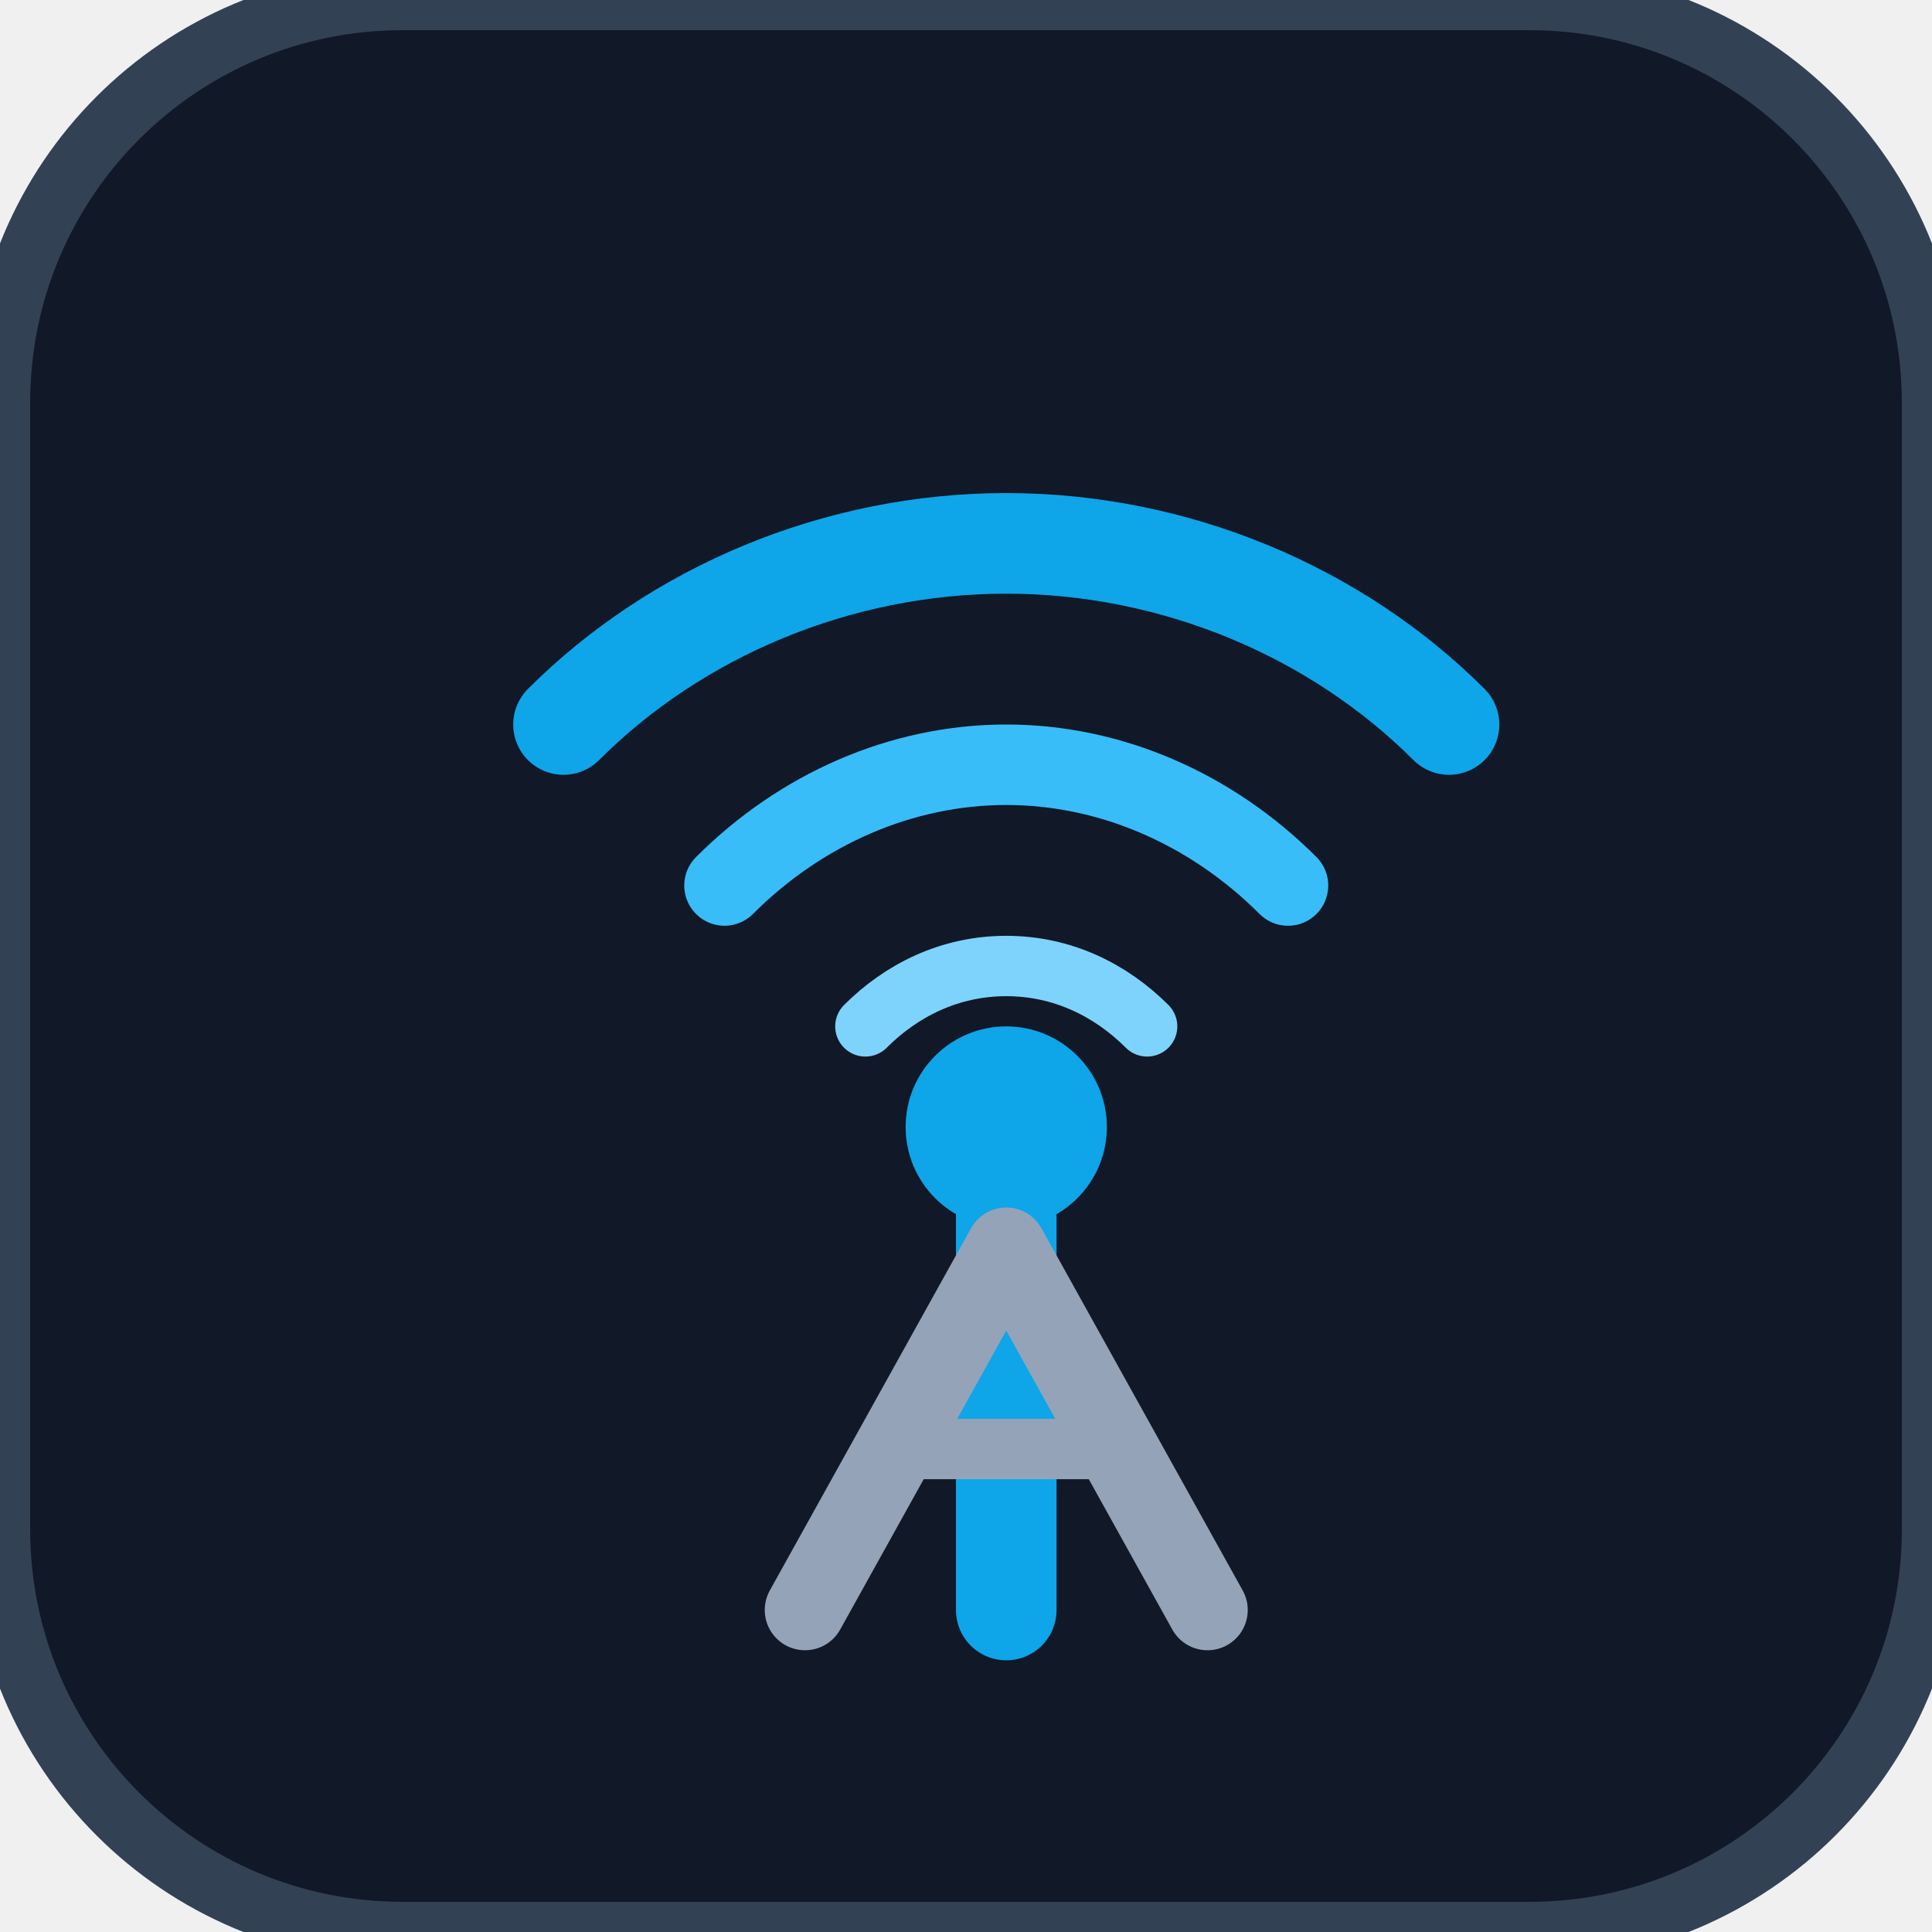
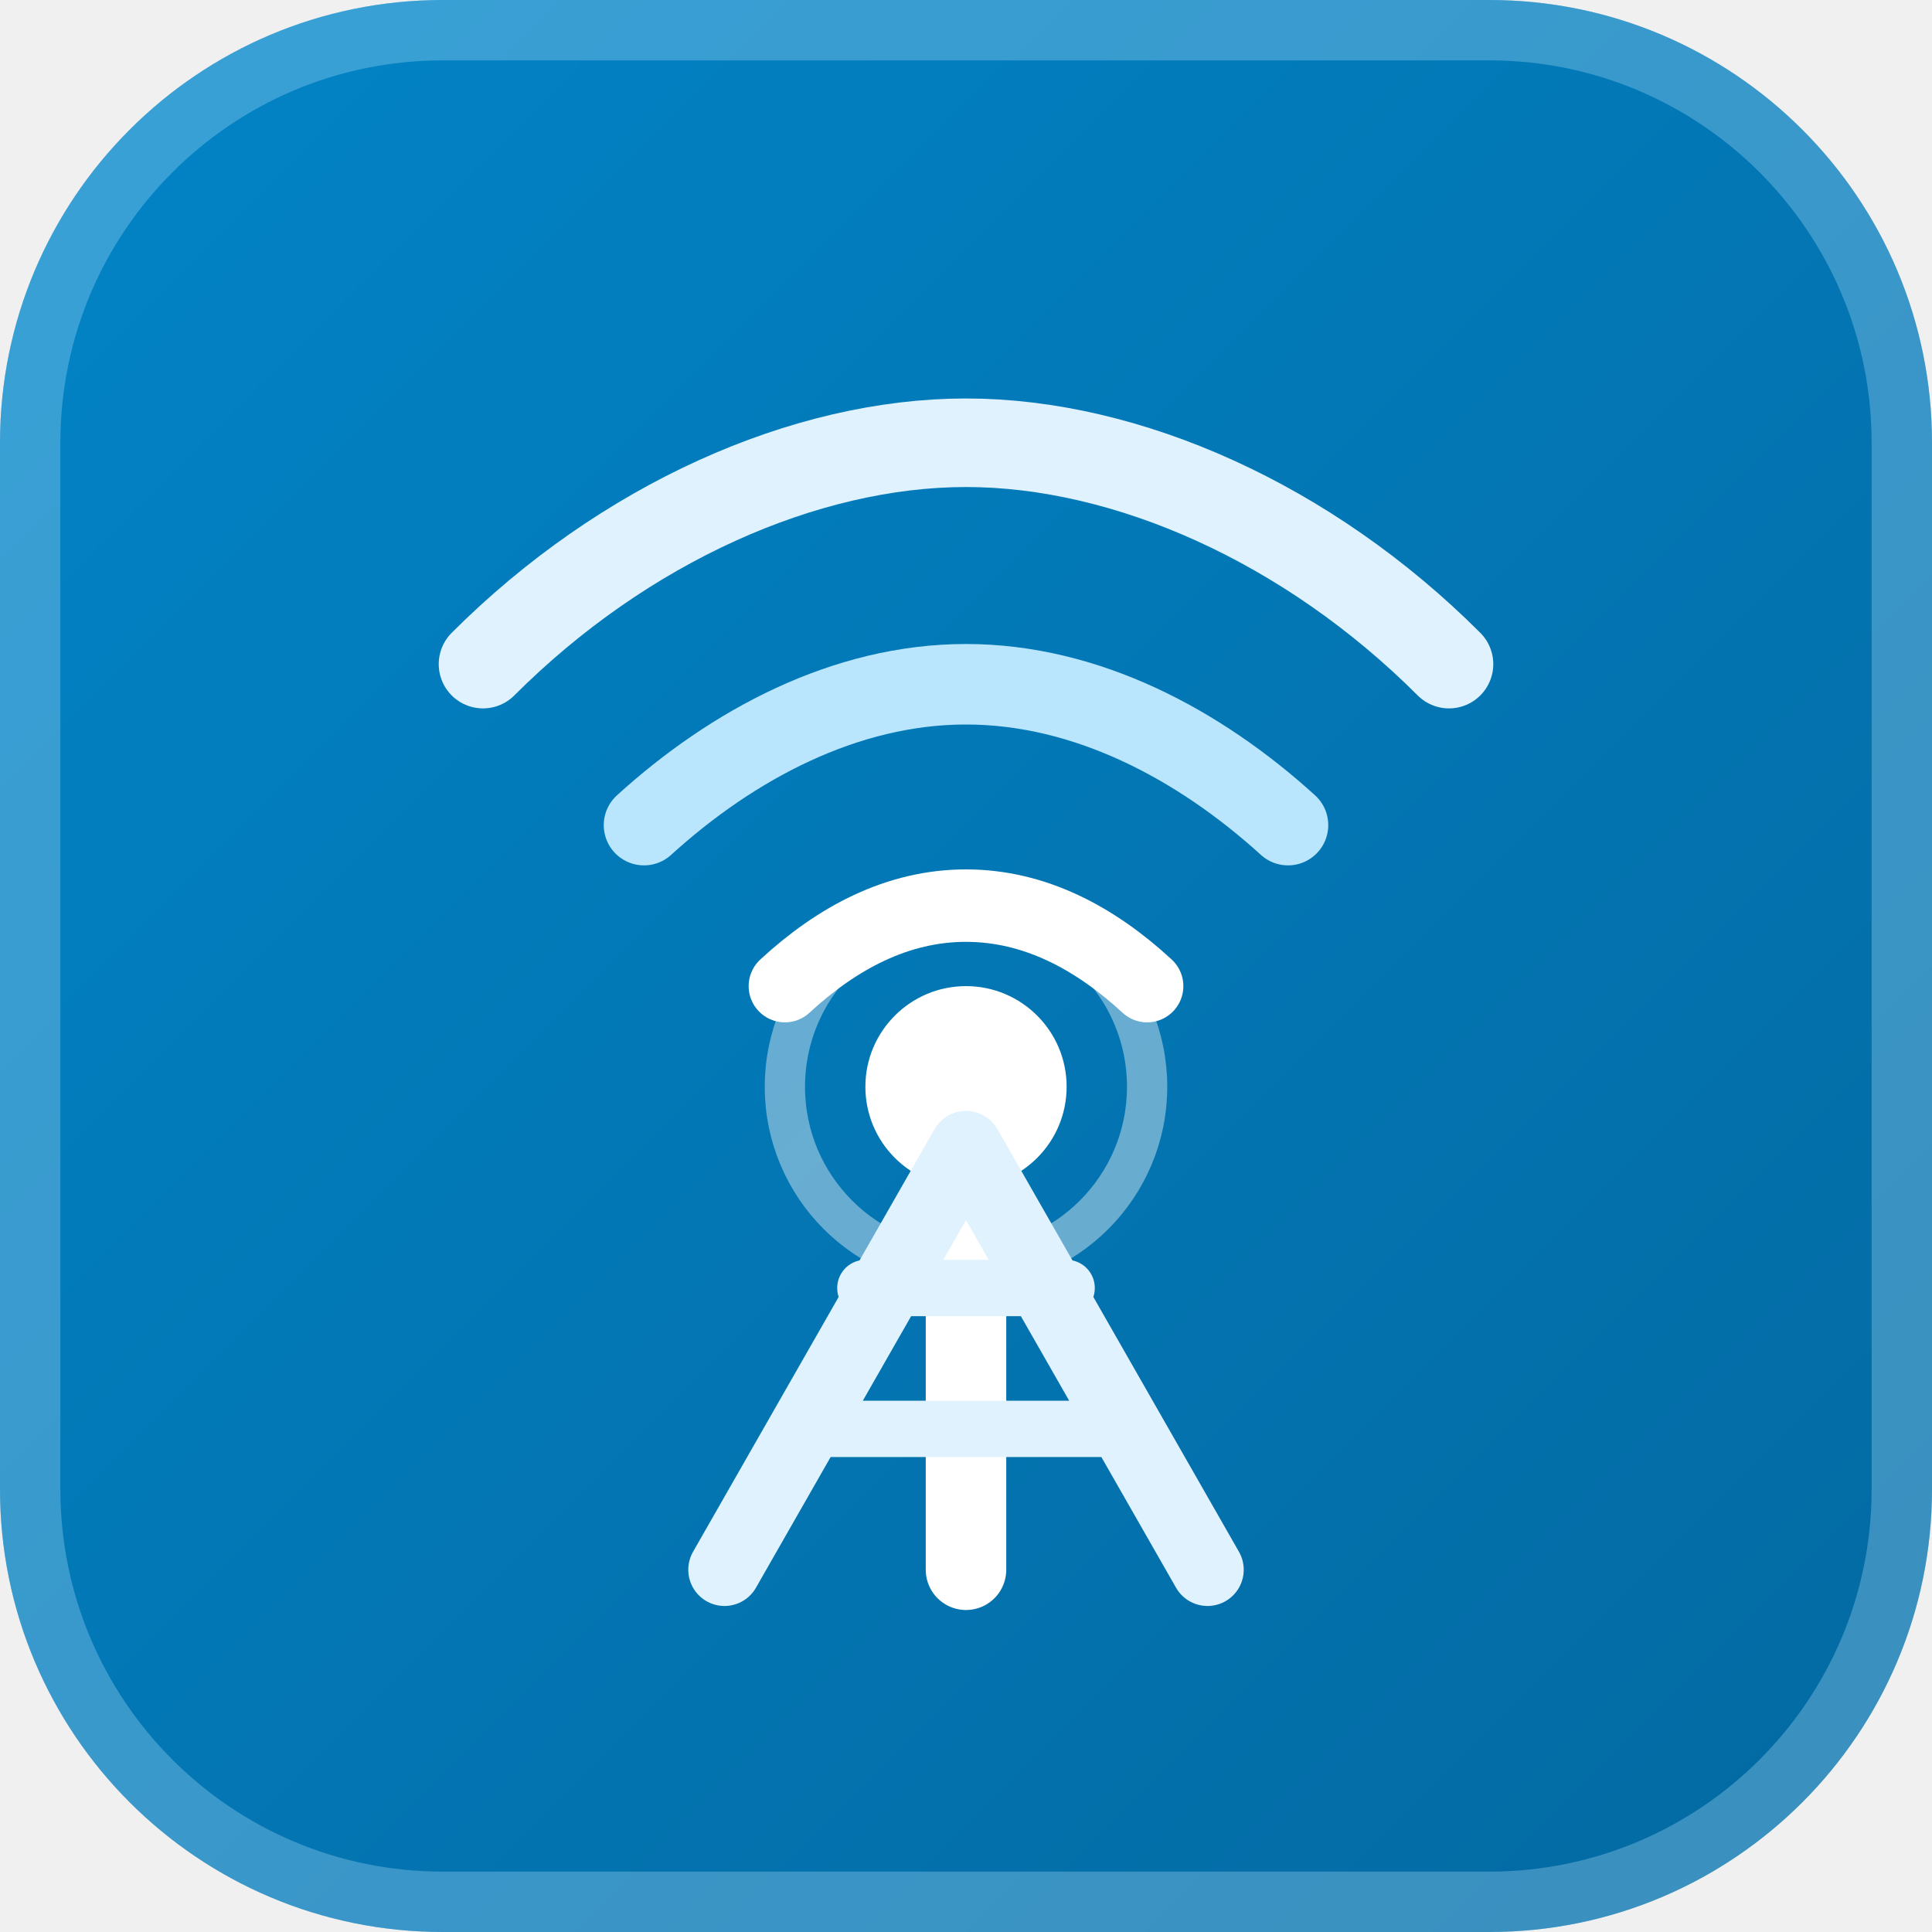
<svg xmlns="http://www.w3.org/2000/svg" viewBox="0 0 48 48" fill="none">
-   <rect width="48" height="48" rx="10" fill="#111827" />
-   <rect width="48" height="48" rx="10" stroke="#334155" stroke-width="1.5" />
-   <path d="M14 18C16.8 15.2 20.8 13.5 25 13.5C29.2 13.5 33.2 15.2 36 18" stroke="#0EA5E9" stroke-width="2.5" stroke-linecap="round" />
-   <path d="M18 22C19.9 20.1 22.4 19 25 19C27.6 19 30.1 20.1 32 22" stroke="#38BDF8" stroke-width="2" stroke-linecap="round" />
-   <path d="M21.5 25.5C22.4 24.6 23.6 24 25 24C26.4 24 27.6 24.6 28.5 25.5" stroke="#7DD3FC" stroke-width="1.5" stroke-linecap="round" />
-   <circle cx="25" cy="28" r="2.5" fill="#0EA5E9" />
-   <path d="M25 29V40" stroke="#0EA5E9" stroke-width="2.5" stroke-linecap="round" />
-   <path d="M20 40L25 31L30 40" stroke="#94A3B8" stroke-width="2" stroke-linecap="round" stroke-linejoin="round" />
-   <path d="M22 36H28" stroke="#94A3B8" stroke-width="1.5" />
+   <defs>
+     <linearGradient id="rfLogoGrad" x1="0" y1="0" x2="48" y2="48" gradientUnits="userSpaceOnUse">
+       <stop offset="0%" stop-color="#0284C7" />
+       <stop offset="100%" stop-color="#0369A1" />
+     </linearGradient>
+   </defs>
+   <rect width="48" height="48" rx="11" fill="url(#rfLogoGrad)" />
+   <rect x="0.75" y="0.75" width="46.5" height="46.5" rx="10.25" stroke="#BAE6FD" stroke-opacity="0.3" stroke-width="1.5" />
+   <path d="M12 16.5C15.5 13 20 11 24 11C28 11 32.5 13 36 16.5" stroke="#E0F2FE" stroke-width="2.2" stroke-linecap="round" />
+   <path d="M16 20.5C18.2 18.5 21 17 24 17C27 17 29.8 18.5 32 20.5" stroke="#BAE6FD" stroke-width="2" stroke-linecap="round" />
+   <path d="M19.5 24.5C20.8 23.3 22.3 22.5 24 22.5C25.7 22.5 27.2 23.3 28.5 24.5" stroke="#FFFFFF" stroke-width="1.8" stroke-linecap="round" />
+   <circle cx="24" cy="27" r="2.5" fill="#FFFFFF" />
+   <circle cx="24" cy="27" r="4.5" stroke="#FFFFFF" stroke-opacity="0.4" stroke-width="1" />
+   <path d="M24 28V39" stroke="#FFFFFF" stroke-width="2" stroke-linecap="round" />
+   <path d="M18 39L24 28.5L30 39" stroke="#E0F2FE" stroke-width="1.8" stroke-linecap="round" stroke-linejoin="round" />
+   <path d="M20.5 35.5H27.5" stroke="#E0F2FE" stroke-width="1.4" stroke-linecap="round" />
+   <path d="M21.5 32H26.5" stroke="#E0F2FE" stroke-width="1.4" stroke-linecap="round" />
</svg>
